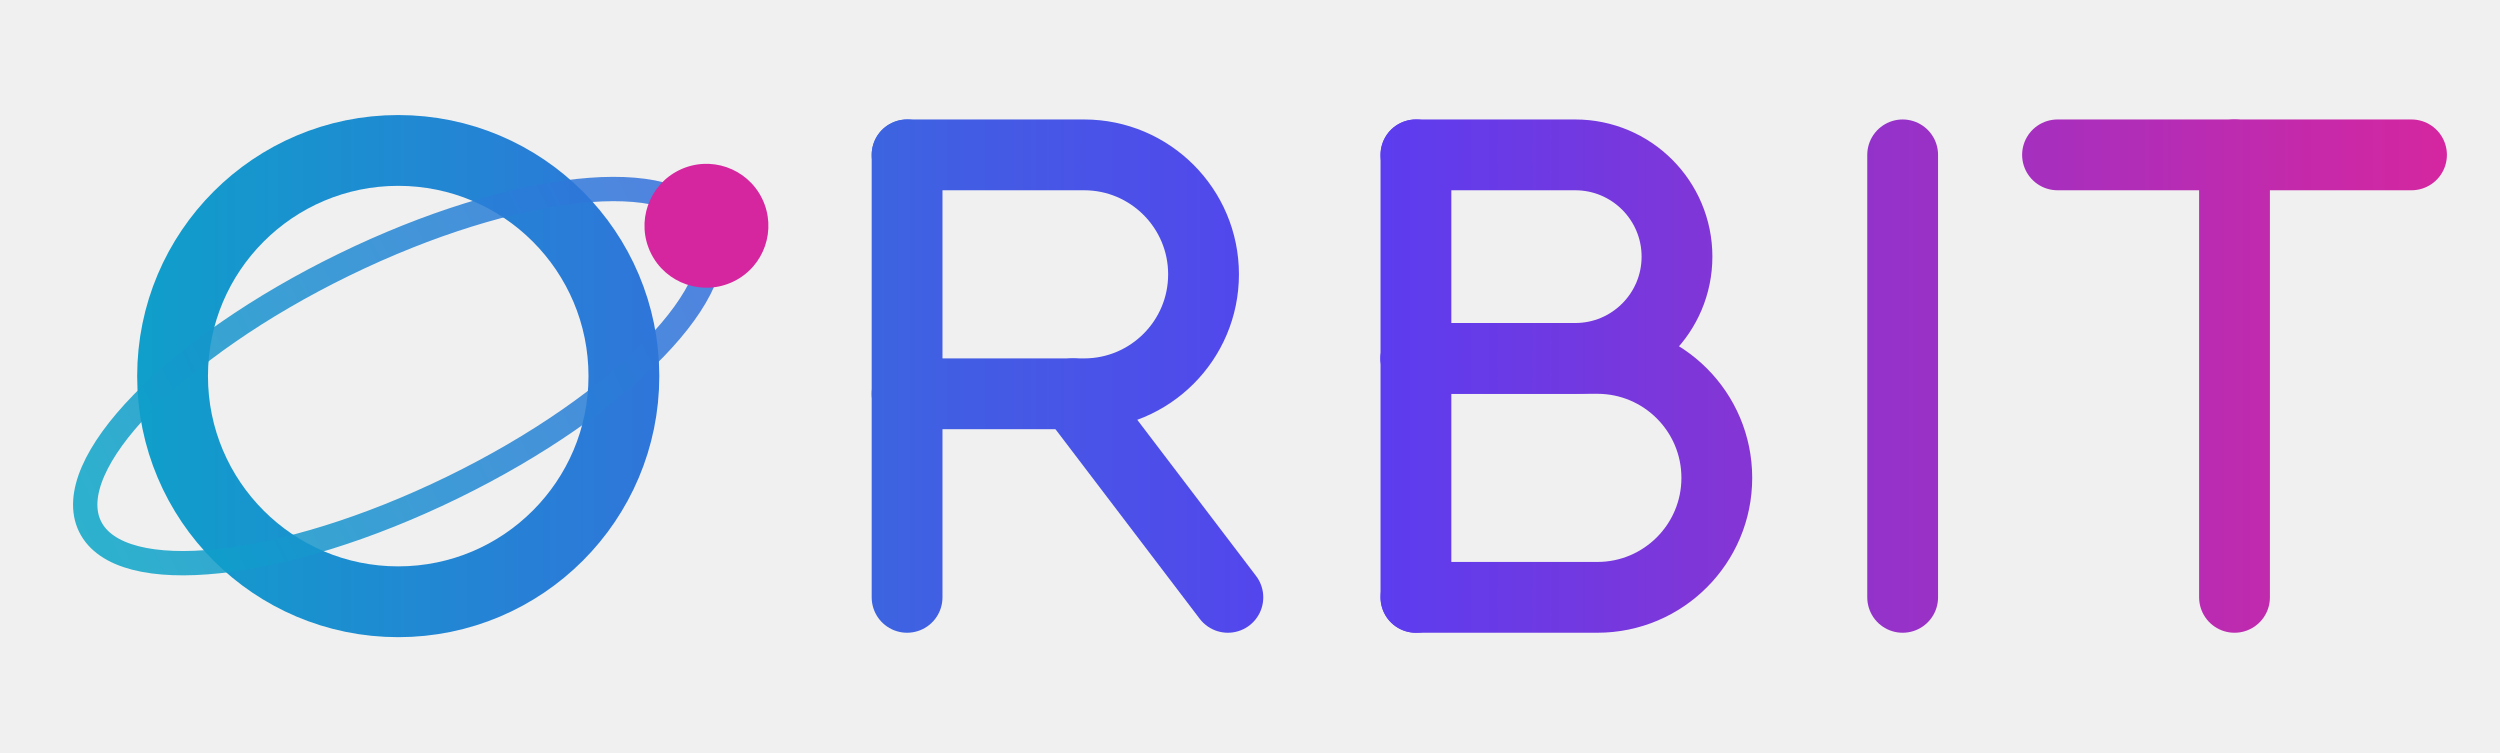
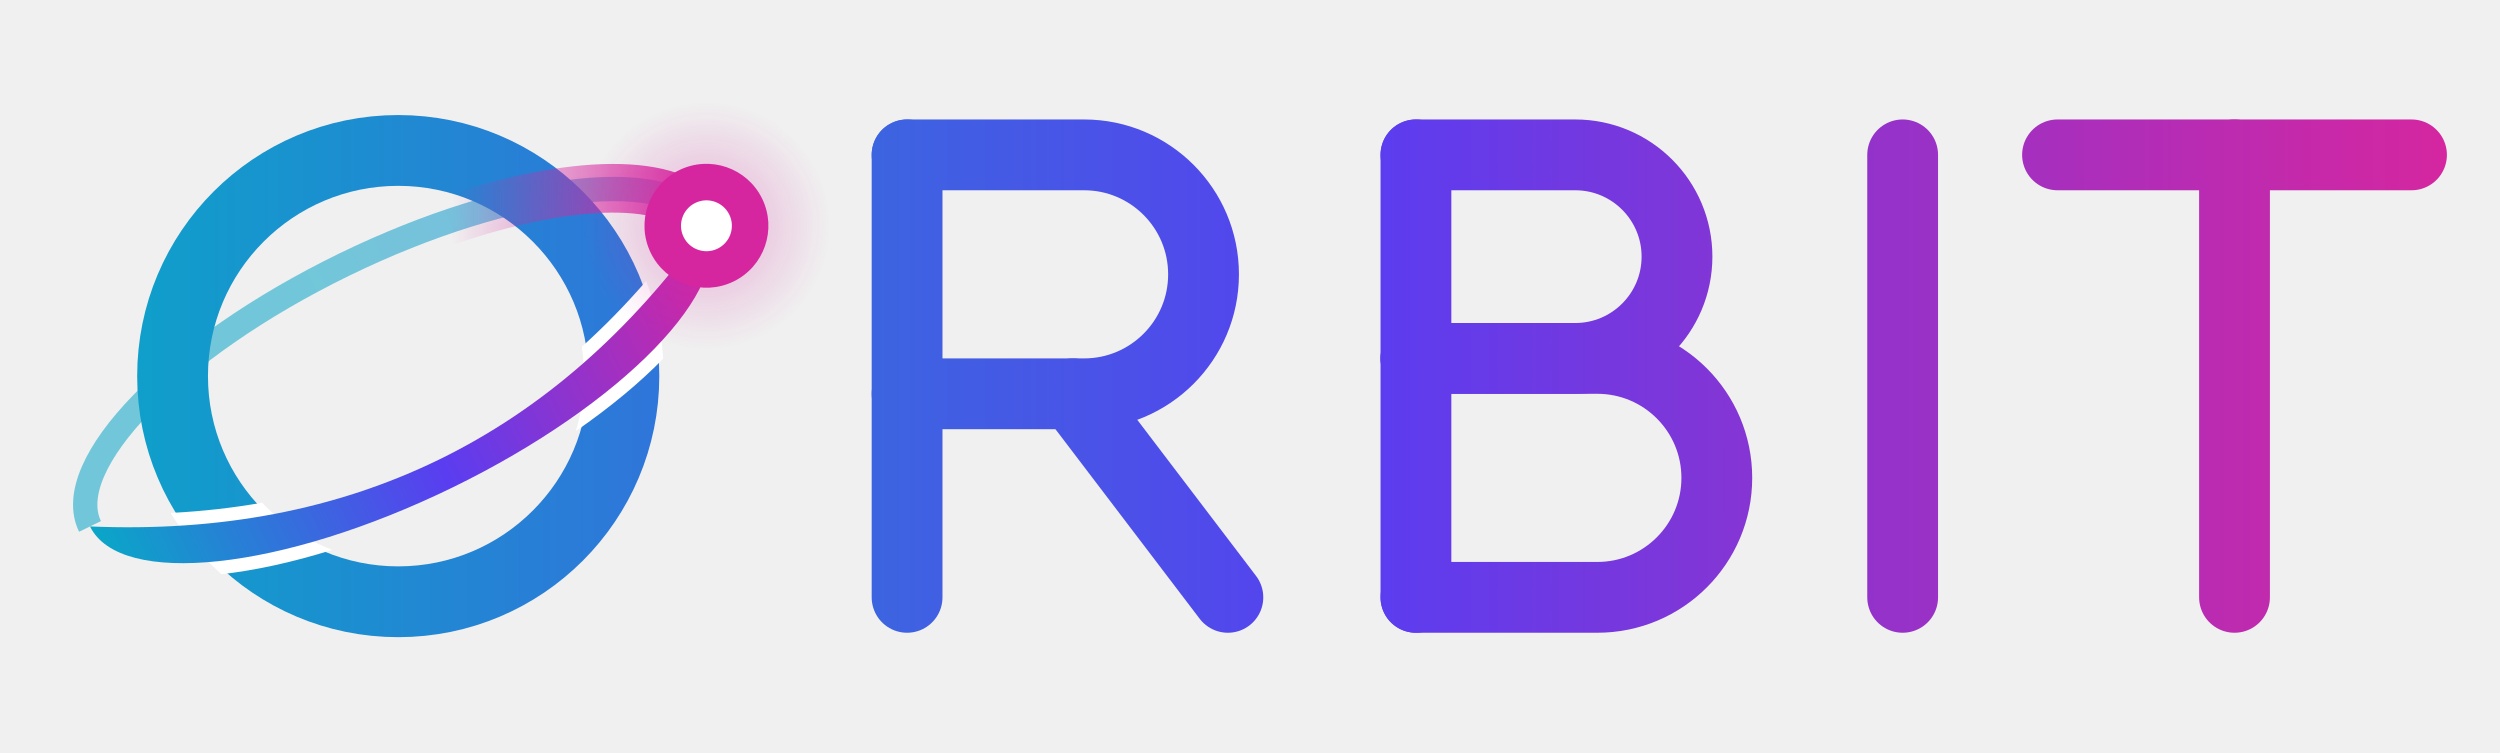
<svg xmlns="http://www.w3.org/2000/svg" viewBox="-4 -3 113 34" role="img" aria-label="ORBIT">
  <defs>
    <linearGradient id="g" gradientUnits="userSpaceOnUse" x1="-2" y1="0" x2="107" y2="0">
      <stop offset="0" stop-color="#0aa6c7" />
      <stop offset=".55" stop-color="#5a3df0" />
      <stop offset="1" stop-color="#d6269f" />
    </linearGradient>
+     <linearGradient id="c" gradientUnits="userSpaceOnUse" x1="-15.5" y1="0" x2="15.5" y2="0">
+       <stop offset="0" stop-color="#0aa6c7" />
+       <stop offset=".5" stop-color="#5a3df0" />
+       <stop offset="1" stop-color="#d6269f" />
+     </linearGradient>
+     <linearGradient id="t" gradientUnits="userSpaceOnUse" x1="5.3" y1="-5.3" x2="15.5" y2="0">
+       <stop offset="0" stop-color="#d6269f" stop-opacity="0" />
+       <stop offset="1" stop-color="#d6269f" />
+     </linearGradient>
+     <radialGradient id="h">
+       <stop offset="0" stop-color="#d6269f" stop-opacity=".5" />
+       <stop offset=".45" stop-color="#d6269f" stop-opacity=".18" />
+       <stop offset="1" stop-color="#d6269f" stop-opacity="0" />
+     </radialGradient>
+     <clipPath id="r">
+       <path clip-rule="evenodd" d="M26 14A12 12 0 1 0 2 14A12 12 0 1 0 26 14ZM22.4 14A8.4 8.4 0 1 1 5.6 14A8.4 8.4 0 1 1 22.4 14Z" />
+     </clipPath>
  </defs>
+   <g transform="translate(14 14) rotate(-26)">
+     <path d="M-15.5 0A15.5 5.6 0 0 1 15.5 0" fill="none" stroke="url(#g)" stroke-width="1.1" opacity=".55" />
+   </g>
  <g fill="none" stroke="url(#g)" stroke-width="3.2" stroke-linecap="round" stroke-linejoin="round">
    <circle cx="14" cy="14" r="10.2" />
    <path d="M37 4v20" />
    <path d="M37 4h8a5.4 5.4 0 0 1 0 10.8h-8" />
    <path d="M44.5 14.8L51.5 24" />
    <path d="M60 4v20" />
    <path d="M60 4h7.2a4.6 4.6 0 0 1 0 9.2H60" />
    <path d="M60 13.2h8.2a5.4 5.4 0 0 1 0 10.8H60" />
    <path d="M82 4v20" />
    <path d="M89 4h16" />
    <path d="M97 4v20" />
-     <g transform="rotate(-26 14 14)">
-       <ellipse cx="14" cy="14" rx="15.5" ry="5.6" stroke-width="1.1" opacity=".85" />
-       <circle cx="29.5" cy="14" r="2.8" fill="#d6269f" stroke="none" />
+   </g>
+   <g clip-path="url(#r)">
+     <g transform="translate(14 14) rotate(-26)">
+       <path d="M15.5 0A15.5 5.6 0 0 1 -15.5 0Q0 8.4 15.5 0Z" fill="none" stroke="#fff" stroke-width="1.2" stroke-linejoin="round" />
    </g>
  </g>
+   <g transform="translate(14 14) rotate(-26)">
+     <path d="M15.5 0A15.5 5.6 0 0 1 -15.5 0Q0 8.4 15.5 0Z" fill="url(#c)" />
+     <path d="M5.3 -5.3A15.5 5.6 0 0 1 15.5 0" fill="none" stroke="url(#t)" stroke-width="2.2" stroke-linecap="round" />
+     <circle cx="15.5" cy="0" r="5.6" fill="url(#h)" />
+     <circle cx="15.5" cy="0" r="2.8" fill="#d6269f" />
+     <circle cx="15.5" cy="0" r="1.15" fill="#fff" />
+   </g>
</svg>
